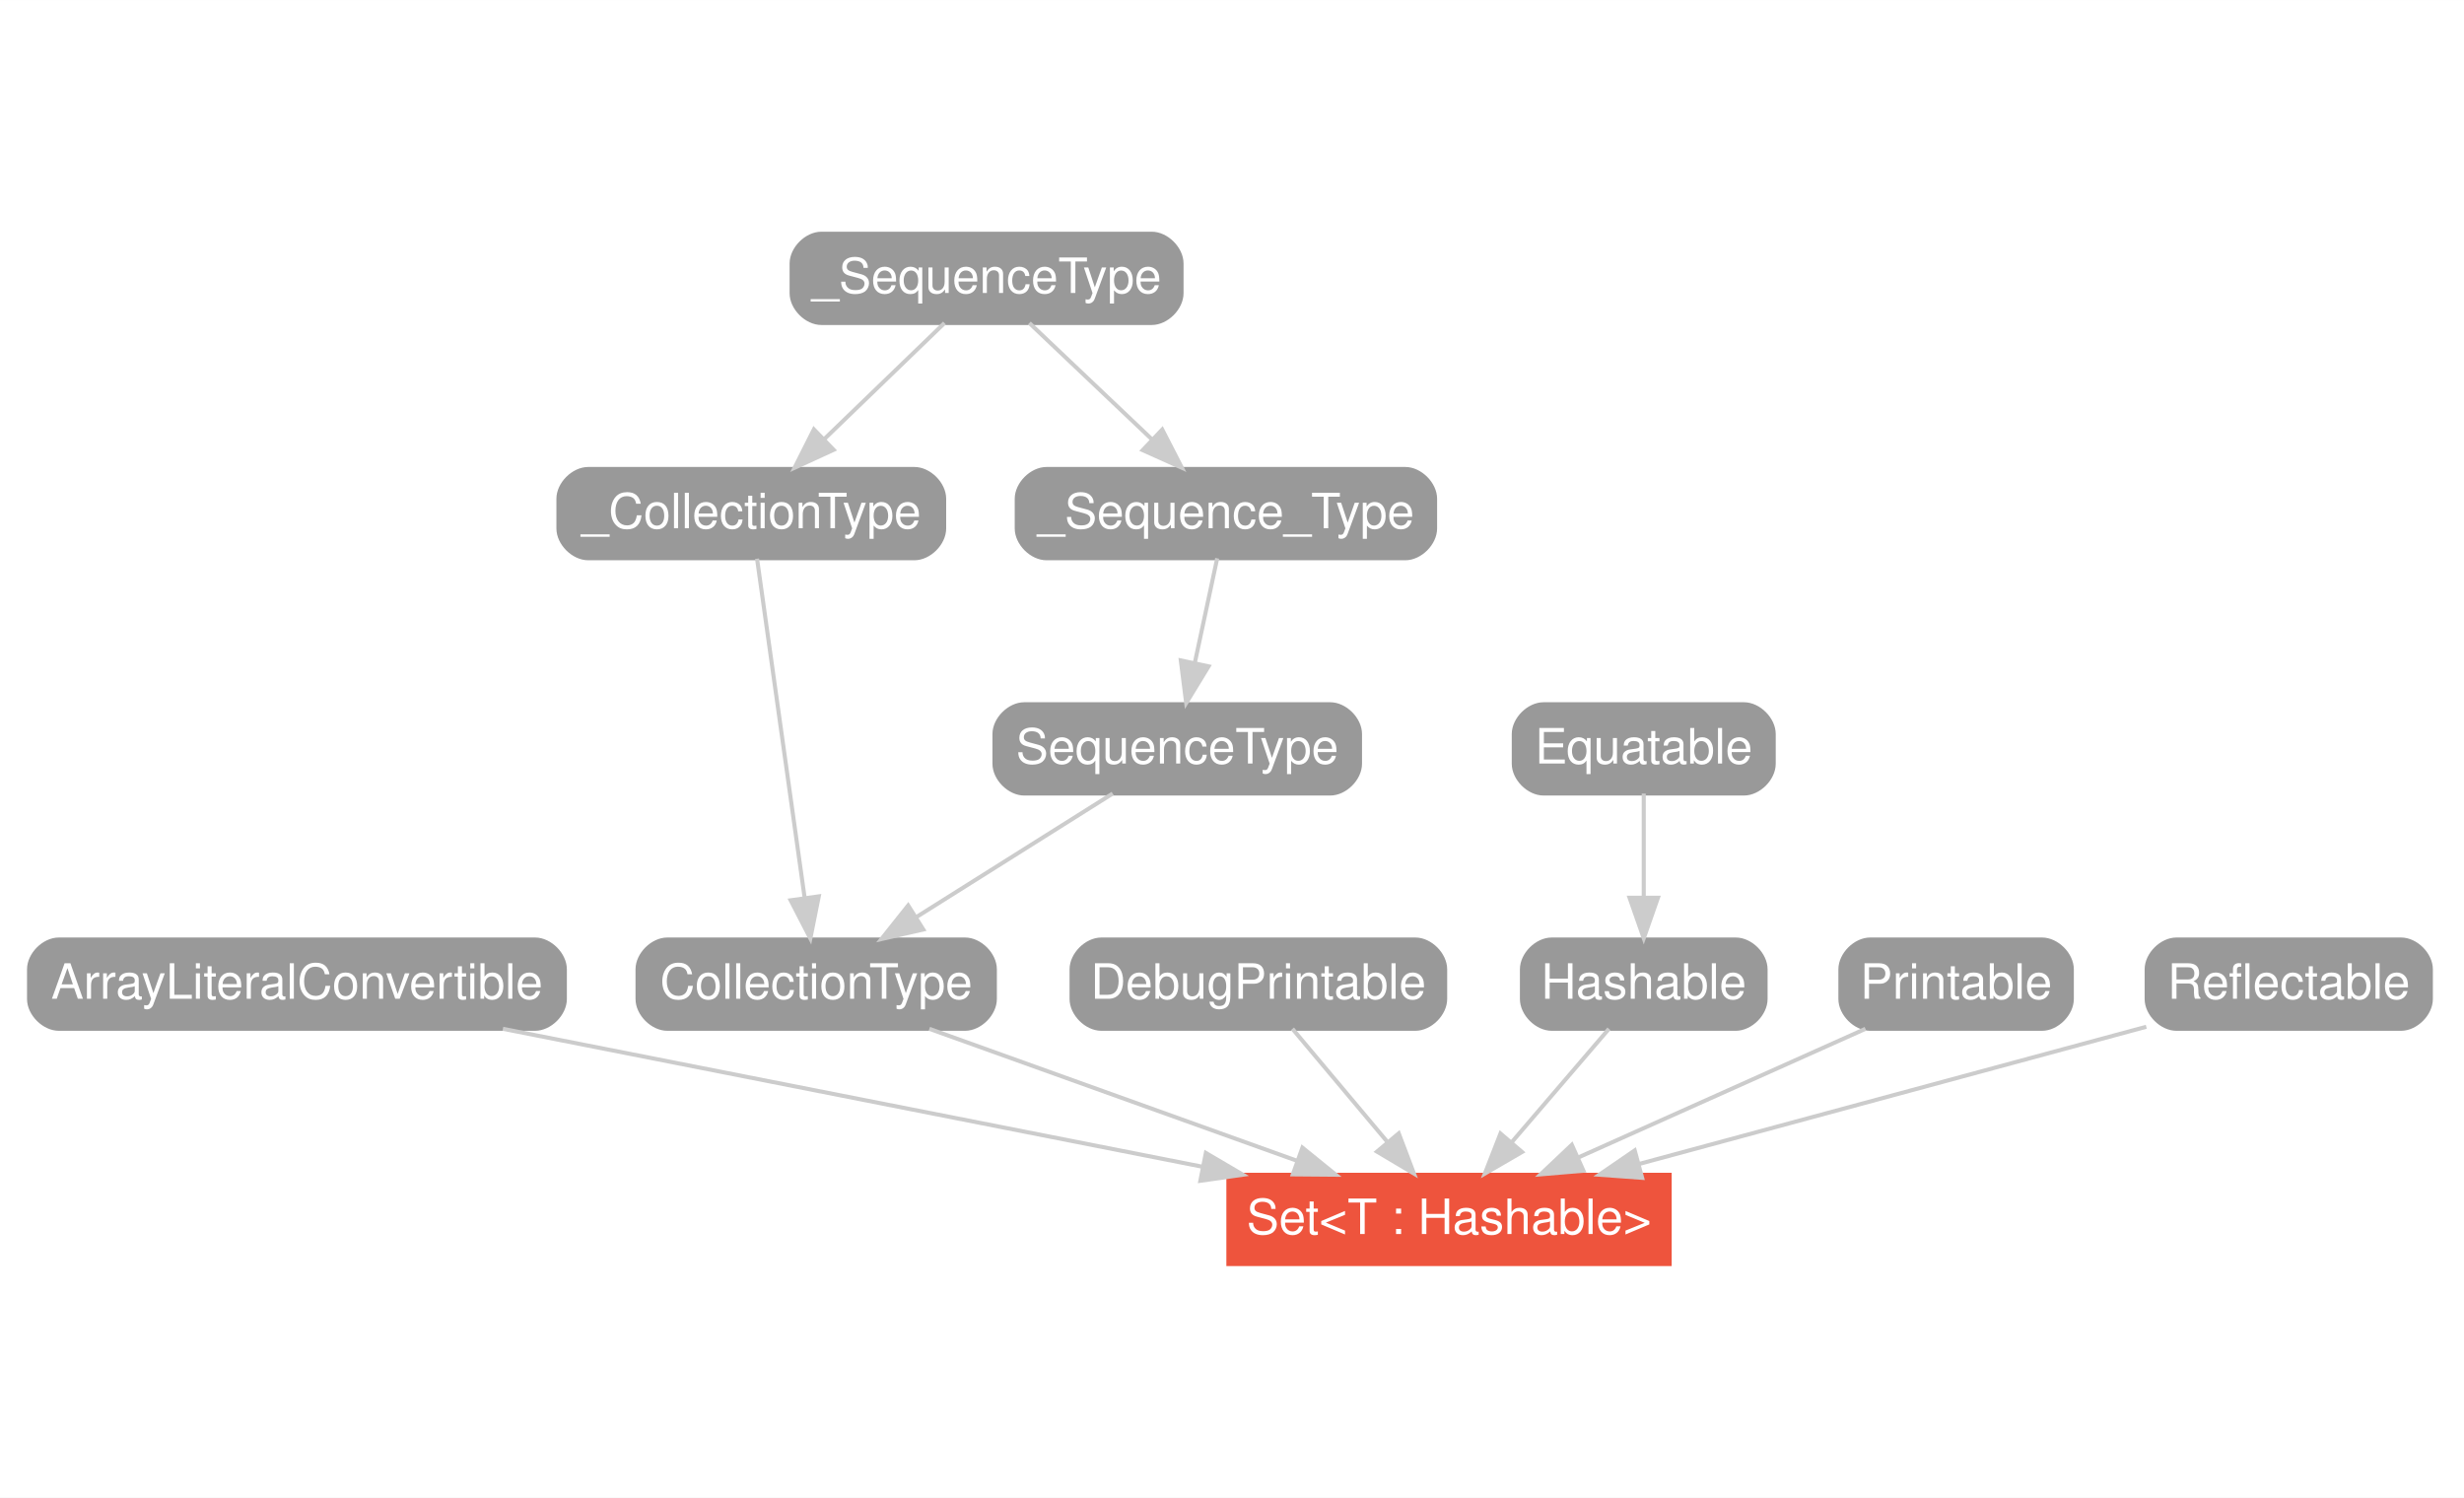
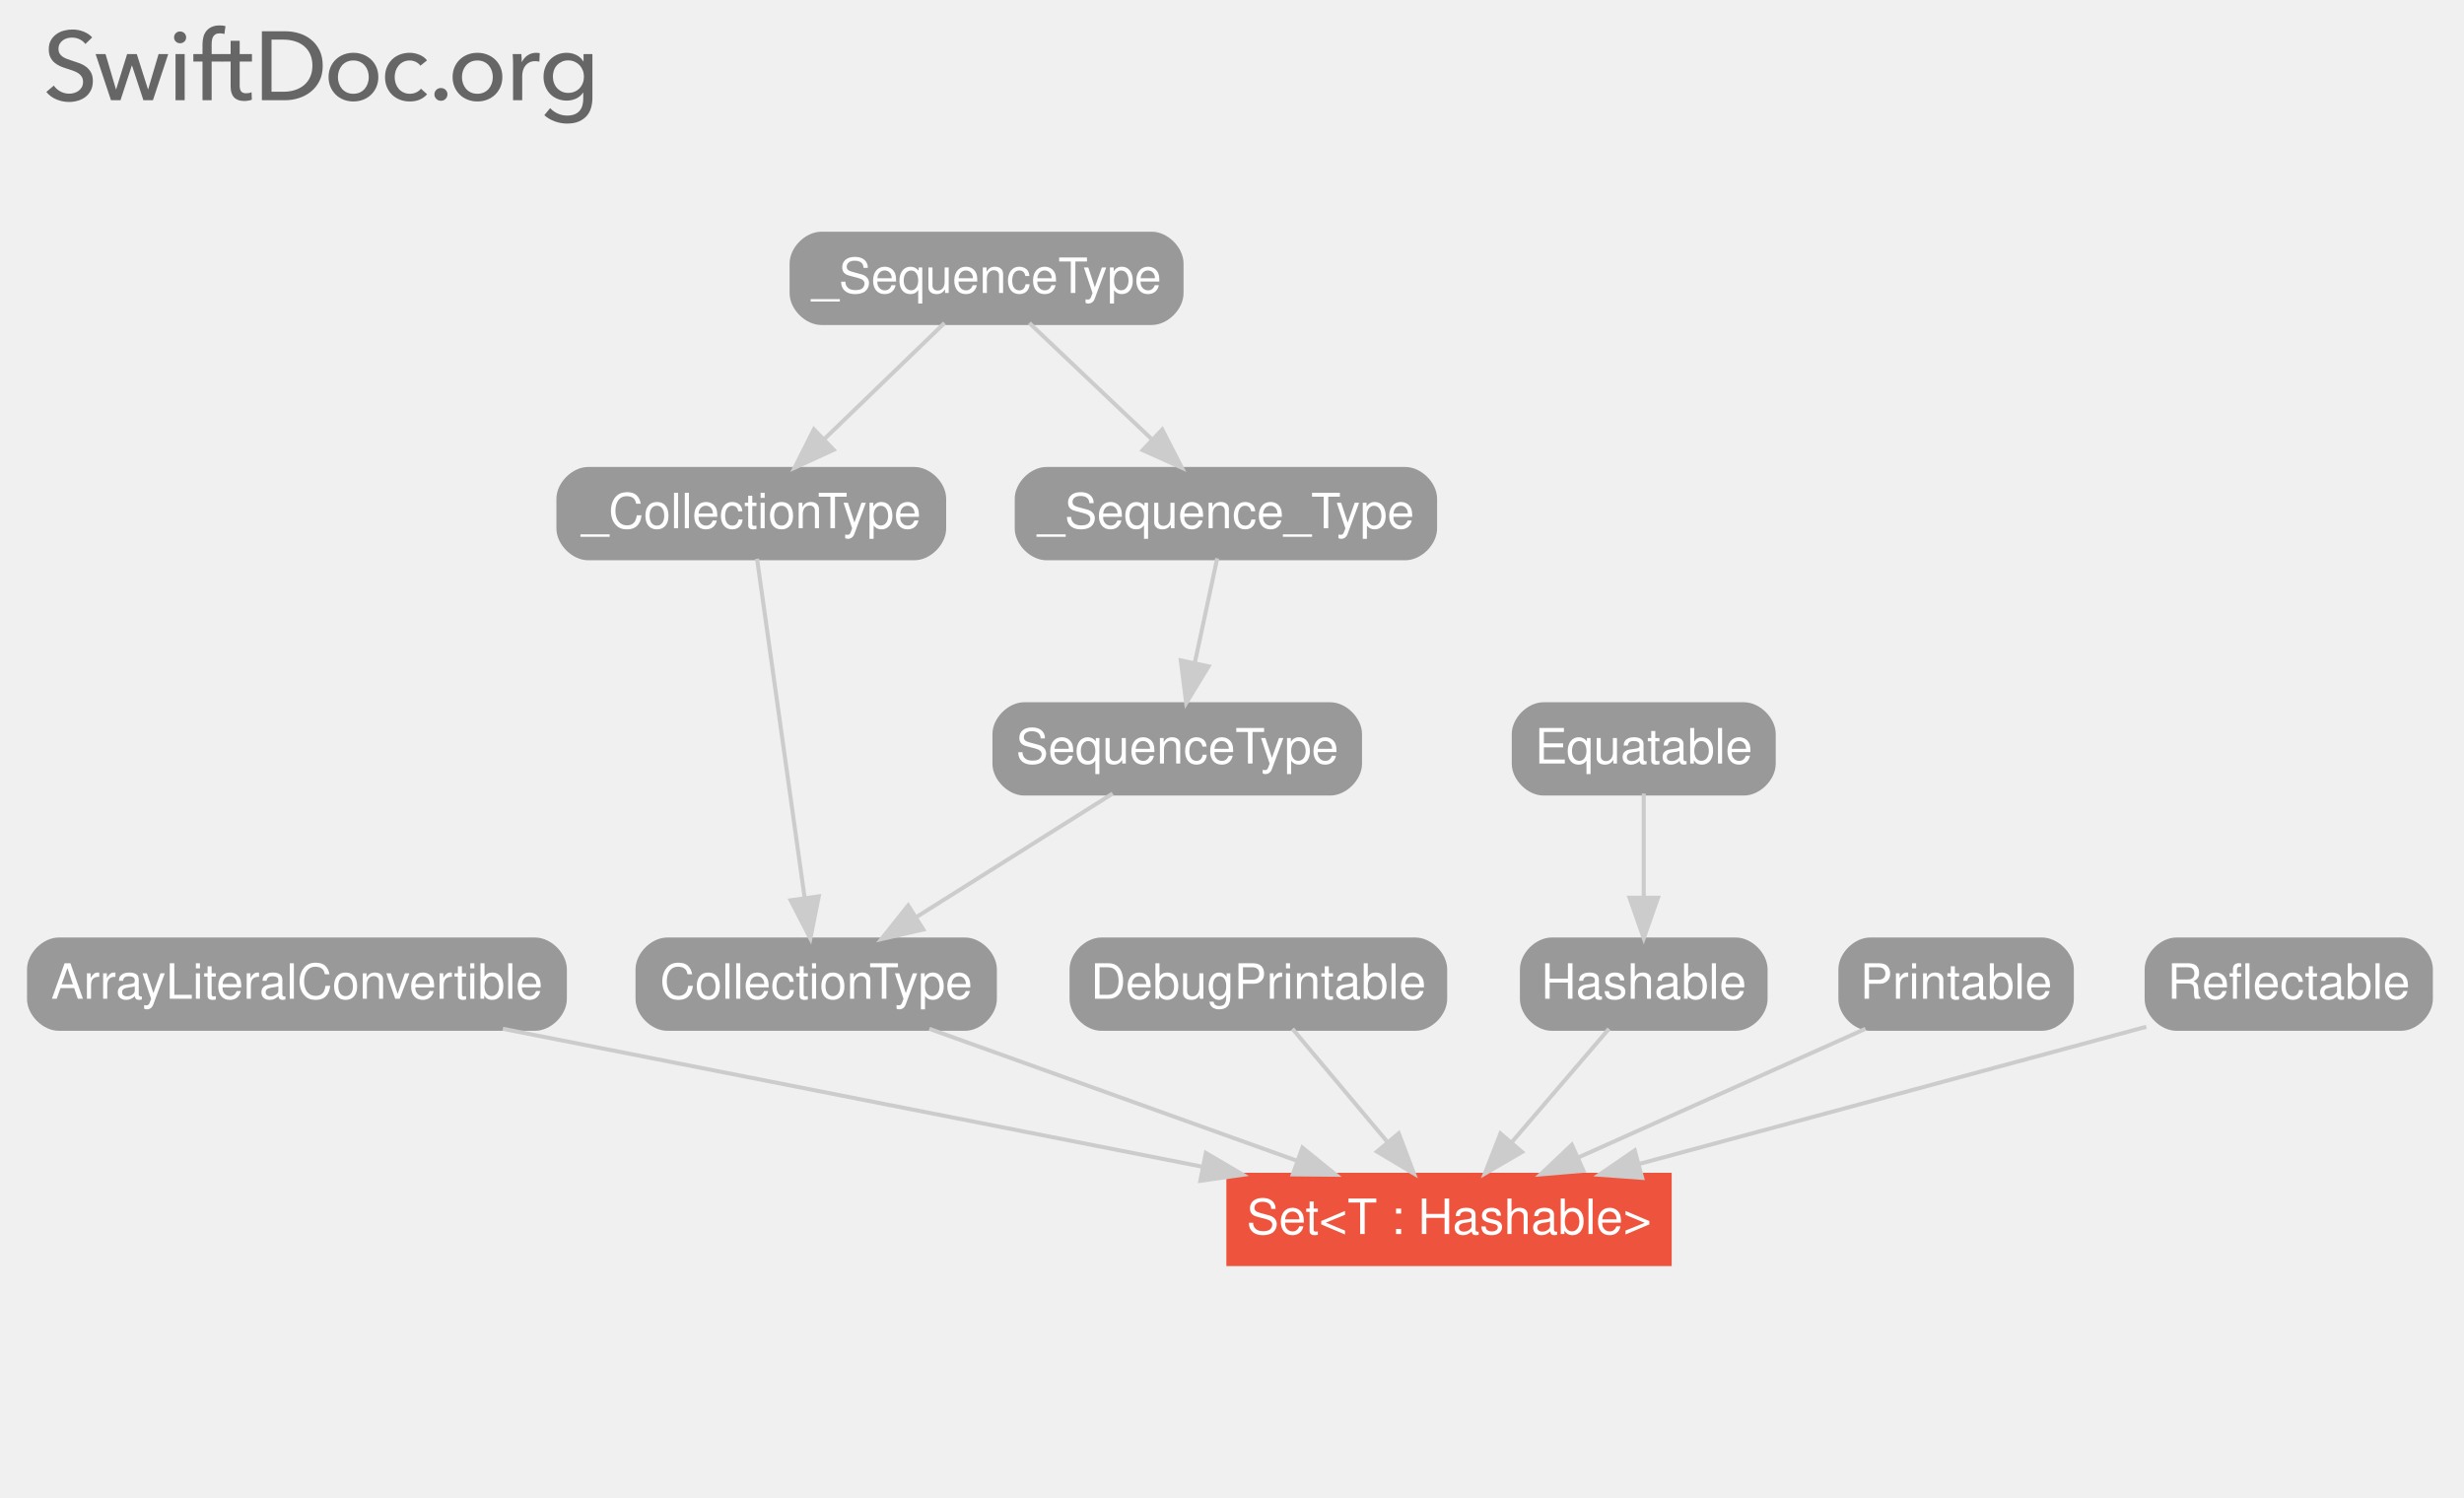
<svg xmlns="http://www.w3.org/2000/svg" xmlns:xlink="http://www.w3.org/1999/xlink" width="607pt" height="369pt" viewBox="0.00 0.00 607.40 369.20">
  <g id="graph0" class="graph" transform="scale(1 1) rotate(0) translate(7.2 311.6)">
-     <polygon fill="white" stroke="none" points="-7.2,57.6 -7.2,-311.6 600.2,-311.6 600.2,57.6 -7.2,57.6" />
+     <g transform="translate(0 -311.6)">
+       <g>
+         <path fill="#666666" d="M13.846,10.832c-0.336-0.464-0.792-0.844-1.368-1.14s-1.224-0.444-1.944-0.444         c-0.384,0-0.772,0.052-1.164,0.156C8.977,9.509,8.622,9.677,8.301,9.908c-0.32,0.232-0.58,0.52-0.78,0.864         c-0.2,0.344-0.3,0.756-0.3,1.236c0,0.464,0.092,0.852,0.276,1.164c0.184,0.312,0.432,0.576,0.744,0.792s0.68,0.4,1.104,0.552         c0.423,0.152,0.876,0.309,1.356,0.468c0.576,0.177,1.16,0.376,1.752,0.601c0.592,0.224,1.128,0.52,1.608,0.888         s0.872,0.828,1.176,1.38s0.456,1.252,0.456,2.101c0,0.88-0.164,1.644-0.492,2.292c-0.328,0.647-0.765,1.184-1.308,1.607         c-0.544,0.424-1.172,0.74-1.884,0.948s-1.444,0.312-2.196,0.312c-1.072,0-2.108-0.208-3.108-0.624         c-1-0.415-1.828-1.031-2.484-1.848l1.848-1.56c0.4,0.592,0.936,1.071,1.608,1.439c0.672,0.368,1.399,0.552,2.184,0.552         c0.4,0,0.8-0.056,1.2-0.168c0.4-0.111,0.764-0.288,1.092-0.527c0.328-0.24,0.596-0.54,0.804-0.9         c0.208-0.36,0.312-0.796,0.312-1.308s-0.108-0.94-0.324-1.284c-0.216-0.344-0.508-0.636-0.876-0.876s-0.796-0.444-1.284-0.612         c-0.488-0.168-1.004-0.34-1.548-0.516c-0.544-0.16-1.08-0.356-1.608-0.588c-0.528-0.232-1-0.528-1.416-0.889         c-0.416-0.359-0.752-0.804-1.008-1.332c-0.256-0.527-0.384-1.184-0.384-1.968c0-0.848,0.172-1.576,0.516-2.184         c0.344-0.608,0.792-1.112,1.344-1.512c0.552-0.4,1.176-0.692,1.872-0.876c0.696-0.184,1.396-0.276,2.1-0.276         c0.992,0,1.92,0.176,2.784,0.528c0.864,0.352,1.56,0.824,2.088,1.416L13.846,10.832z" />
+         <path fill="#666666" d="M18.813,13.304l2.568,8.688h0.048l2.712-8.688h2.376l2.76,8.688h0.048l2.568-8.688h2.376L30.501,24.68         h-2.352l-2.808-8.544h-0.048l-2.784,8.544h-2.352l-3.792-11.376H18.813z" />
+         <path fill="#666666" d="M38.685,9.2c0,0.416-0.147,0.76-0.44,1.032c-0.294,0.272-0.647,0.408-1.06,0.408s-0.762-0.14-1.047-0.42         c-0.286-0.28-0.429-0.62-0.429-1.02c0-0.416,0.143-0.764,0.429-1.044c0.286-0.28,0.635-0.42,1.047-0.42s0.766,0.14,1.06,0.42         C38.538,8.437,38.685,8.784,38.685,9.2z M38.325,24.68h-2.256V13.304h2.256V24.68z" />
+         <path fill="#666666" d="M47.613,15.152h-2.64v9.528h-2.256v-9.528h-2.256v-1.848h2.256v-2.376c0-0.672,0.076-1.292,0.228-1.86         c0.152-0.568,0.4-1.06,0.744-1.476c0.344-0.416,0.784-0.744,1.32-0.984c0.536-0.24,1.188-0.36,1.956-0.36         c0.544,0,1.016,0.056,1.416,0.168l-0.264,1.944c-0.176-0.048-0.352-0.088-0.528-0.12c-0.176-0.032-0.376-0.048-0.6-0.048         c-0.432,0-0.78,0.076-1.044,0.228c-0.264,0.152-0.468,0.356-0.612,0.612s-0.24,0.548-0.288,0.876         c-0.048,0.328-0.072,0.668-0.072,1.02v2.376h2.64V15.152z" />
+         <path fill="#666666" d="M54.909,15.152h-3.024v5.91c0,0.687,0.128,1.177,0.384,1.472c0.256,0.295,0.664,0.442,1.224,0.442         c0.208,0,0.432-0.021,0.672-0.065c0.24-0.044,0.456-0.11,0.648-0.198l0.072,1.848c-0.272,0.096-0.572,0.172-0.9,0.229         c-0.328,0.056-0.668,0.084-1.02,0.084c-1.072,0-1.892-0.296-2.46-0.889c-0.568-0.592-0.852-1.479-0.852-2.664v-6.168h-2.184         v-1.848h2.184V10.04h2.232v3.264h3.024V15.152z" />
+         <path fill="#666666" d="M57.356,7.688h5.832c1.088,0,2.176,0.16,3.264,0.48c1.088,0.32,2.072,0.824,2.952,1.512         s1.592,1.568,2.136,2.64c0.544,1.072,0.816,2.36,0.816,3.864c0,1.456-0.272,2.716-0.816,3.78s-1.256,1.943-2.136,2.64         s-1.864,1.216-2.952,1.561c-1.088,0.344-2.176,0.516-3.264,0.516h-5.832V7.688z M59.732,22.593h2.976         c1.024,0,1.972-0.145,2.844-0.432c0.872-0.288,1.624-0.704,2.256-1.248c0.632-0.544,1.124-1.216,1.476-2.017         c0.352-0.8,0.528-1.704,0.528-2.712c0-1.056-0.176-1.983-0.528-2.784c-0.353-0.8-0.844-1.468-1.476-2.004         c-0.632-0.536-1.384-0.944-2.256-1.224s-1.82-0.42-2.844-0.42h-2.976V22.593z" />
+         <path fill="#666666" d="M86.06,18.969c0,0.88-0.156,1.688-0.468,2.424c-0.312,0.736-0.744,1.372-1.296,1.908         c-0.552,0.536-1.204,0.952-1.956,1.248c-0.752,0.296-1.56,0.443-2.424,0.443c-0.864,0-1.672-0.147-2.424-0.443         c-0.752-0.296-1.4-0.712-1.944-1.248c-0.544-0.536-0.972-1.172-1.284-1.908c-0.312-0.735-0.468-1.544-0.468-2.424         s0.156-1.684,0.468-2.412c0.312-0.728,0.74-1.356,1.284-1.884c0.543-0.528,1.191-0.939,1.944-1.236         c0.752-0.296,1.56-0.444,2.424-0.444c0.864,0,1.672,0.148,2.424,0.444c0.752,0.297,1.404,0.708,1.956,1.236         c0.552,0.527,0.984,1.156,1.296,1.884C85.904,17.285,86.06,18.089,86.06,18.969z M83.708,18.98c0-0.542-0.084-1.061-0.252-1.556         c-0.169-0.494-0.414-0.929-0.734-1.304s-0.718-0.674-1.192-0.897s-1.015-0.335-1.625-0.335c-0.61,0-1.152,0.111-1.625,0.335         c-0.474,0.224-0.871,0.522-1.191,0.897c-0.321,0.375-0.566,0.81-0.734,1.304C76.184,17.92,76.1,18.438,76.1,18.98         c0,0.543,0.084,1.062,0.253,1.556c0.168,0.495,0.413,0.934,0.734,1.316c0.321,0.383,0.718,0.686,1.191,0.909         c0.473,0.224,1.015,0.335,1.625,0.335c0.61,0,1.151-0.111,1.625-0.335s0.871-0.526,1.192-0.909s0.565-0.821,0.734-1.316         C83.624,20.042,83.708,19.523,83.708,18.98z" />
+         <path fill="#666666" d="M96.428,16.184c-0.24-0.368-0.6-0.676-1.08-0.924s-0.992-0.372-1.536-0.372         c-0.592,0-1.116,0.112-1.572,0.336c-0.456,0.225-0.844,0.524-1.164,0.9c-0.32,0.376-0.564,0.812-0.732,1.308         s-0.252,1.017-0.252,1.56c0,0.545,0.084,1.064,0.252,1.561s0.412,0.933,0.732,1.308c0.32,0.376,0.712,0.677,1.176,0.9         c0.464,0.225,0.992,0.336,1.584,0.336c0.576,0,1.1-0.111,1.572-0.336c0.472-0.224,0.86-0.528,1.164-0.912l1.512,1.368         c-0.48,0.561-1.08,0.996-1.8,1.308c-0.72,0.312-1.536,0.468-2.448,0.468c-0.88,0-1.692-0.144-2.436-0.432         c-0.744-0.288-1.388-0.691-1.932-1.212c-0.544-0.52-0.972-1.147-1.284-1.884s-0.468-1.561-0.468-2.473         c0-0.896,0.152-1.711,0.456-2.447c0.304-0.736,0.728-1.368,1.272-1.896c0.543-0.527,1.188-0.936,1.932-1.224         c0.744-0.288,1.548-0.433,2.412-0.433c0.8,0,1.596,0.16,2.388,0.48s1.419,0.784,1.884,1.392L96.428,16.184z" />
+         <path fill="#666666" d="M103.1,23.24c0,0.417-0.152,0.784-0.456,1.104c-0.304,0.32-0.688,0.479-1.152,0.479         c-0.448,0-0.828-0.155-1.14-0.468c-0.312-0.312-0.468-0.676-0.468-1.092c0-0.432,0.152-0.804,0.456-1.116         c0.304-0.312,0.688-0.468,1.152-0.468c0.464,0,0.848,0.152,1.152,0.456C102.947,22.44,103.1,22.808,103.1,23.24z" />
+         <path fill="#666666" d="M116.635,18.969c0,0.88-0.156,1.688-0.468,2.424c-0.312,0.736-0.744,1.372-1.296,1.908         c-0.552,0.536-1.204,0.952-1.956,1.248c-0.752,0.296-1.56,0.443-2.424,0.443c-0.864,0-1.672-0.147-2.424-0.443         c-0.752-0.296-1.4-0.712-1.944-1.248c-0.544-0.536-0.972-1.172-1.284-1.908c-0.312-0.735-0.468-1.544-0.468-2.424         s0.156-1.684,0.468-2.412c0.312-0.728,0.74-1.356,1.284-1.884c0.543-0.528,1.191-0.939,1.944-1.236         c0.752-0.296,1.56-0.444,2.424-0.444c0.864,0,1.672,0.148,2.424,0.444c0.752,0.297,1.404,0.708,1.956,1.236         c0.552,0.527,0.984,1.156,1.296,1.884C116.479,17.285,116.635,18.089,116.635,18.969z M114.283,18.98         c0-0.542-0.084-1.061-0.252-1.556c-0.169-0.494-0.414-0.929-0.734-1.304s-0.718-0.674-1.192-0.897s-1.015-0.335-1.625-0.335         c-0.61,0-1.152,0.111-1.625,0.335c-0.474,0.224-0.871,0.522-1.191,0.897c-0.321,0.375-0.566,0.81-0.734,1.304         c-0.169,0.495-0.253,1.014-0.253,1.556c0,0.543,0.084,1.062,0.253,1.556c0.168,0.495,0.413,0.934,0.734,1.316         c0.321,0.383,0.718,0.686,1.191,0.909c0.473,0.224,1.015,0.335,1.625,0.335c0.61,0,1.151-0.111,1.625-0.335         s0.871-0.526,1.192-0.909s0.565-0.821,0.734-1.316C114.199,20.042,114.283,19.523,114.283,18.98z" />
+         <path fill="#666666" d="M119.251,14.577c-0.016-0.48-0.04-0.904-0.072-1.272h2.136c0.032,0.288,0.056,0.62,0.072,0.996         c0.016,0.376,0.024,0.684,0.024,0.924h0.072c0.32-0.672,0.788-1.212,1.404-1.62c0.616-0.408,1.308-0.612,2.076-0.612         c0.352,0,0.648,0.033,0.888,0.097l-0.096,2.088c-0.32-0.08-0.664-0.12-1.032-0.12c-0.544,0-1.016,0.101-1.416,0.3         c-0.4,0.2-0.732,0.468-0.996,0.805c-0.264,0.336-0.46,0.724-0.588,1.163c-0.128,0.44-0.192,0.9-0.192,1.381v5.976h-2.256v-8.928         C119.275,15.449,119.267,15.056,119.251,14.577z" />
+         <path fill="#666666" d="M128.419,26.625c0.496,0.56,1.116,1.008,1.86,1.344c0.744,0.336,1.508,0.504,2.292,0.504         c0.752,0,1.384-0.108,1.896-0.324s0.924-0.512,1.236-0.888s0.536-0.82,0.672-1.332c0.136-0.513,0.204-1.064,0.204-1.656v-1.464         h-0.048c-0.416,0.641-0.984,1.128-1.704,1.464c-0.72,0.336-1.488,0.504-2.304,0.504c-0.864,0-1.652-0.151-2.364-0.456         c-0.712-0.304-1.316-0.72-1.812-1.248c-0.496-0.527-0.88-1.147-1.152-1.859s-0.408-1.477-0.408-2.292         c0-0.816,0.136-1.584,0.408-2.305c0.272-0.72,0.656-1.348,1.152-1.884c0.496-0.535,1.096-0.96,1.8-1.271         c0.704-0.312,1.488-0.469,2.352-0.469c0.816,0,1.596,0.177,2.34,0.528c0.744,0.353,1.332,0.888,1.764,1.608h0.048v-1.824h2.184         v10.8c0,0.832-0.104,1.628-0.312,2.388c-0.208,0.76-0.56,1.433-1.056,2.017s-1.144,1.052-1.944,1.404         c-0.8,0.352-1.792,0.527-2.976,0.527c-0.992,0-1.988-0.18-2.988-0.54c-1-0.359-1.86-0.868-2.58-1.523L128.419,26.625z          M129.091,18.873c0,0.527,0.084,1.031,0.253,1.512c0.168,0.479,0.417,0.904,0.746,1.271c0.329,0.369,0.726,0.664,1.192,0.889         c0.465,0.224,0.995,0.336,1.589,0.336c0.577,0,1.107-0.104,1.589-0.312c0.481-0.207,0.891-0.491,1.228-0.852         s0.598-0.784,0.782-1.272c0.185-0.487,0.277-1.012,0.277-1.571c0-0.544-0.093-1.057-0.277-1.536         c-0.185-0.48-0.449-0.904-0.794-1.272c-0.345-0.367-0.755-0.66-1.228-0.876c-0.474-0.216-1-0.324-1.577-0.324         c-0.594,0-1.124,0.108-1.589,0.324c-0.466,0.216-0.863,0.504-1.192,0.864s-0.578,0.784-0.746,1.271         C129.175,17.812,129.091,18.329,129.091,18.873z" />
+       </g>
+       <g>
+         <a xlink:href="/" pointer-events="all" target="_top">
+           <polygon fill="none" points="0,0 145,0 145,35 0,35 0,0" />
+         </a>
+       </g>
+     </g>
    <g id="node1" class="node">
      <g id="a_node1">
-         <a xlink:href="/protocol/ArrayLiteralConvertible/" xlink:title="ArrayLiteralConvertible">
+         <a xlink:href="/protocol/ArrayLiteralConvertible/" target="_top">
          <path fill="#999999" stroke="#999999" d="M124.705,-80C124.705,-80 7.295,-80 7.295,-80 3.629,-80 -0.038,-76.333 -0.038,-72.667 -0.038,-72.667 -0.038,-65.333 -0.038,-65.333 -0.038,-61.667 3.629,-58 7.295,-58 7.295,-58 124.705,-58 124.705,-58 128.371,-58 132.038,-61.667 132.038,-65.333 132.038,-65.333 132.038,-72.667 132.038,-72.667 132.038,-76.333 128.371,-80 124.705,-80" />
          <text text-anchor="middle" x="66" y="-65.4" font-family="Helvetica,sans-Serif" font-size="12.00" fill="white">ArrayLiteralConvertible</text>
        </a>
      </g>
    </g>
    <g id="node9" class="node">
      <g id="a_node9">
-         <a xlink:href="/type/Set/" xlink:title="Set&lt;T : Hashable&gt;">
+         <a xlink:href="/type/Set/" target="_top">
          <polygon fill="#ee543d" stroke="#ee543d" points="404.388,-22 295.612,-22 295.612,-0 404.388,-0 404.388,-22" />
          <text text-anchor="middle" x="350" y="-7.4" font-family="Helvetica,sans-Serif" font-size="12.00" fill="white">Set&lt;T : Hashable&gt;</text>
        </a>
      </g>
    </g>
    <g id="edge3" class="edge">
      <path fill="none" stroke="#cccccc" d="M116.774,-57.988C165.087,-48.462 237.832,-34.118 289.211,-23.987" />
      <polygon fill="#cccccc" stroke="#cccccc" points="290.054,-27.388 299.188,-22.019 288.7,-20.52 290.054,-27.388" />
    </g>
    <g id="node2" class="node">
      <g id="a_node2">
-         <a xlink:href="/protocol/CollectionType/" xlink:title="CollectionType">
+         <a xlink:href="/protocol/CollectionType/" target="_top">
          <path fill="#999999" stroke="#999999" d="M230.704,-80C230.704,-80 157.296,-80 157.296,-80 153.63,-80 149.963,-76.333 149.963,-72.667 149.963,-72.667 149.963,-65.333 149.963,-65.333 149.963,-61.667 153.63,-58 157.296,-58 157.296,-58 230.704,-58 230.704,-58 234.37,-58 238.037,-61.667 238.037,-65.333 238.037,-65.333 238.037,-72.667 238.037,-72.667 238.037,-76.333 234.37,-80 230.704,-80" />
          <text text-anchor="middle" x="194" y="-65.4" font-family="Helvetica,sans-Serif" font-size="12.00" fill="white">CollectionType</text>
        </a>
      </g>
    </g>
    <g id="edge2" class="edge">
      <path fill="none" stroke="#cccccc" d="M221.89,-57.988C247.212,-48.898 284.752,-35.422 312.657,-25.405" />
      <polygon fill="#cccccc" stroke="#cccccc" points="313.86,-28.692 322.089,-22.019 311.495,-22.104 313.86,-28.692" />
    </g>
    <g id="node3" class="node">
      <g id="a_node3">
-         <a xlink:href="/protocol/DebugPrintable/" xlink:title="DebugPrintable">
+         <a xlink:href="/protocol/DebugPrintable/" target="_top">
          <path fill="#999999" stroke="#999999" d="M341.71,-80C341.71,-80 264.29,-80 264.29,-80 260.624,-80 256.957,-76.333 256.957,-72.667 256.957,-72.667 256.957,-65.333 256.957,-65.333 256.957,-61.667 260.624,-58 264.29,-58 264.29,-58 341.71,-58 341.71,-58 345.376,-58 349.043,-61.667 349.043,-65.333 349.043,-65.333 349.043,-72.667 349.043,-72.667 349.043,-76.333 345.376,-80 341.71,-80" />
          <text text-anchor="middle" x="303" y="-65.4" font-family="Helvetica,sans-Serif" font-size="12.00" fill="white">DebugPrintable</text>
        </a>
      </g>
    </g>
    <g id="edge5" class="edge">
      <path fill="none" stroke="#cccccc" d="M311.403,-57.988C317.872,-50.281 326.988,-39.419 334.736,-30.187" />
      <polygon fill="#cccccc" stroke="#cccccc" points="337.604,-32.214 341.352,-22.304 332.242,-27.714 337.604,-32.214" />
    </g>
    <g id="node4" class="node">
      <g id="a_node4">
-         <a xlink:href="/protocol/Equatable/" xlink:title="Equatable">
+         <a xlink:href="/protocol/Equatable/" target="_top">
          <path fill="#999999" stroke="#999999" d="M422.702,-138C422.702,-138 373.298,-138 373.298,-138 369.632,-138 365.965,-134.333 365.965,-130.667 365.965,-130.667 365.965,-123.333 365.965,-123.333 365.965,-119.667 369.632,-116 373.298,-116 373.298,-116 422.702,-116 422.702,-116 426.368,-116 430.035,-119.667 430.035,-123.333 430.035,-123.333 430.035,-130.667 430.035,-130.667 430.035,-134.333 426.368,-138 422.702,-138" />
          <text text-anchor="middle" x="398" y="-123.4" font-family="Helvetica,sans-Serif" font-size="12.00" fill="white">Equatable</text>
        </a>
      </g>
    </g>
    <g id="node5" class="node">
      <g id="a_node5">
-         <a xlink:href="/protocol/Hashable/" xlink:title="Hashable">
+         <a xlink:href="/protocol/Hashable/" target="_top">
          <path fill="#999999" stroke="#999999" d="M420.694,-80C420.694,-80 375.306,-80 375.306,-80 371.639,-80 367.973,-76.333 367.973,-72.667 367.973,-72.667 367.973,-65.333 367.973,-65.333 367.973,-61.667 371.639,-58 375.306,-58 375.306,-58 420.694,-58 420.694,-58 424.361,-58 428.027,-61.667 428.027,-65.333 428.027,-65.333 428.027,-72.667 428.027,-72.667 428.027,-76.333 424.361,-80 420.694,-80" />
          <text text-anchor="middle" x="398" y="-65.4" font-family="Helvetica,sans-Serif" font-size="12.00" fill="white">Hashable</text>
        </a>
      </g>
    </g>
    <g id="edge7" class="edge">
      <path fill="none" stroke="#cccccc" d="M398,-115.988C398,-108.91 398,-99.171 398,-90.478" />
      <polygon fill="#cccccc" stroke="#cccccc" points="401.5,-90.304 398,-80.304 394.5,-90.304 401.5,-90.304" />
    </g>
    <g id="edge1" class="edge">
      <path fill="none" stroke="#cccccc" d="M389.419,-57.988C382.745,-50.202 373.312,-39.197 365.347,-29.905" />
      <polygon fill="#cccccc" stroke="#cccccc" points="367.997,-27.619 358.832,-22.304 362.682,-32.174 367.997,-27.619" />
    </g>
    <g id="node6" class="node">
      <g id="a_node6">
-         <a xlink:href="/protocol/Printable/" xlink:title="Printable">
+         <a xlink:href="/protocol/Printable/" target="_top">
          <path fill="#999999" stroke="#999999" d="M496.187,-80C496.187,-80 453.813,-80 453.813,-80 450.147,-80 446.48,-76.333 446.48,-72.667 446.48,-72.667 446.48,-65.333 446.48,-65.333 446.48,-61.667 450.147,-58 453.813,-58 453.813,-58 496.187,-58 496.187,-58 499.853,-58 503.52,-61.667 503.52,-65.333 503.52,-65.333 503.52,-72.667 503.52,-72.667 503.52,-76.333 499.853,-80 496.187,-80" />
          <text text-anchor="middle" x="475" y="-65.4" font-family="Helvetica,sans-Serif" font-size="12.00" fill="white">Printable</text>
        </a>
      </g>
    </g>
    <g id="edge4" class="edge">
      <path fill="none" stroke="#cccccc" d="M452.653,-57.988C432.955,-49.164 404.031,-36.206 381.902,-26.292" />
      <polygon fill="#cccccc" stroke="#cccccc" points="383.132,-23.008 372.575,-22.114 380.271,-29.396 383.132,-23.008" />
    </g>
    <g id="node7" class="node">
      <g id="a_node7">
-         <a xlink:href="/protocol/Reflectable/" xlink:title="Reflectable">
+         <a xlink:href="/protocol/Reflectable/" target="_top">
          <path fill="#999999" stroke="#999999" d="M584.693,-80C584.693,-80 529.307,-80 529.307,-80 525.64,-80 521.974,-76.333 521.974,-72.667 521.974,-72.667 521.974,-65.333 521.974,-65.333 521.974,-61.667 525.64,-58 529.307,-58 529.307,-58 584.693,-58 584.693,-58 588.36,-58 592.026,-61.667 592.026,-65.333 592.026,-65.333 592.026,-72.667 592.026,-72.667 592.026,-76.333 588.36,-80 584.693,-80" />
          <text text-anchor="middle" x="557" y="-65.4" font-family="Helvetica,sans-Serif" font-size="12.00" fill="white">Reflectable</text>
        </a>
      </g>
    </g>
    <g id="edge6" class="edge">
      <path fill="none" stroke="#cccccc" d="M521.885,-58.5C487.472,-49.191 434.803,-34.942 396.838,-24.671" />
      <polygon fill="#cccccc" stroke="#cccccc" points="397.602,-21.252 387.035,-22.019 395.774,-28.009 397.602,-21.252" />
    </g>
    <g id="node8" class="node">
      <g id="a_node8">
-         <a xlink:href="/protocol/SequenceType/" xlink:title="SequenceType">
+         <a xlink:href="/protocol/SequenceType/" target="_top">
          <path fill="#999999" stroke="#999999" d="M320.718,-138C320.718,-138 245.282,-138 245.282,-138 241.615,-138 237.949,-134.333 237.949,-130.667 237.949,-130.667 237.949,-123.333 237.949,-123.333 237.949,-119.667 241.615,-116 245.282,-116 245.282,-116 320.718,-116 320.718,-116 324.385,-116 328.051,-119.667 328.051,-123.333 328.051,-123.333 328.051,-130.667 328.051,-130.667 328.051,-134.333 324.385,-138 320.718,-138" />
          <text text-anchor="middle" x="283" y="-123.4" font-family="Helvetica,sans-Serif" font-size="12.00" fill="white">SequenceType</text>
        </a>
      </g>
    </g>
    <g id="edge9" class="edge">
      <path fill="none" stroke="#cccccc" d="M267.089,-115.988C253.63,-107.52 234.122,-95.245 218.645,-85.507" />
      <polygon fill="#cccccc" stroke="#cccccc" points="220.402,-82.477 210.074,-80.114 216.674,-88.402 220.402,-82.477" />
    </g>
    <g id="node10" class="node">
      <g id="a_node10">
-         <a xlink:href="/protocol/_CollectionType/" xlink:title="_CollectionType">
+         <a xlink:href="/protocol/_CollectionType/" target="_top">
          <path fill="#999999" stroke="#999999" d="M218.208,-196C218.208,-196 137.792,-196 137.792,-196 134.126,-196 130.459,-192.333 130.459,-188.667 130.459,-188.667 130.459,-181.333 130.459,-181.333 130.459,-177.667 134.126,-174 137.792,-174 137.792,-174 218.208,-174 218.208,-174 221.874,-174 225.541,-177.667 225.541,-181.333 225.541,-181.333 225.541,-188.667 225.541,-188.667 225.541,-192.333 221.874,-196 218.208,-196" />
          <text text-anchor="middle" x="178" y="-181.4" font-family="Helvetica,sans-Serif" font-size="12.00" fill="white">_CollectionType</text>
        </a>
      </g>
    </g>
    <g id="edge8" class="edge">
      <path fill="none" stroke="#cccccc" d="M179.42,-173.883C182.046,-155.17 187.709,-114.827 191.153,-90.287" />
      <polygon fill="#cccccc" stroke="#cccccc" points="194.636,-90.647 192.56,-80.258 187.704,-89.674 194.636,-90.647" />
    </g>
    <g id="node11" class="node">
      <g id="a_node11">
-         <a xlink:href="/protocol/_SequenceType/" xlink:title="_SequenceType">
+         <a xlink:href="/protocol/_SequenceType/" target="_top">
          <path fill="#999999" stroke="#999999" d="M276.724,-254C276.724,-254 195.276,-254 195.276,-254 191.609,-254 187.943,-250.333 187.943,-246.667 187.943,-246.667 187.943,-239.333 187.943,-239.333 187.943,-235.667 191.609,-232 195.276,-232 195.276,-232 276.724,-232 276.724,-232 280.391,-232 284.057,-235.667 284.057,-239.333 284.057,-239.333 284.057,-246.667 284.057,-246.667 284.057,-250.333 280.391,-254 276.724,-254" />
          <text text-anchor="middle" x="236" y="-239.4" font-family="Helvetica,sans-Serif" font-size="12.00" fill="white">_SequenceType</text>
        </a>
      </g>
    </g>
    <g id="edge10" class="edge">
      <path fill="none" stroke="#cccccc" d="M225.631,-231.988C217.403,-224.045 205.707,-212.751 195.963,-203.344" />
      <polygon fill="#cccccc" stroke="#cccccc" points="198.297,-200.732 188.672,-196.304 193.435,-205.768 198.297,-200.732" />
    </g>
    <g id="node12" class="node">
      <g id="a_node12">
-         <a xlink:href="/protocol/_Sequence_Type/" xlink:title="_Sequence_Type">
+         <a xlink:href="/protocol/_Sequence_Type/" target="_top">
          <path fill="#999999" stroke="#999999" d="M339.228,-196C339.228,-196 250.772,-196 250.772,-196 247.105,-196 243.439,-192.333 243.439,-188.667 243.439,-188.667 243.439,-181.333 243.439,-181.333 243.439,-177.667 247.105,-174 250.772,-174 250.772,-174 339.228,-174 339.228,-174 342.895,-174 346.561,-177.667 346.561,-181.333 346.561,-181.333 346.561,-188.667 346.561,-188.667 346.561,-192.333 342.895,-196 339.228,-196" />
          <text text-anchor="middle" x="295" y="-181.4" font-family="Helvetica,sans-Serif" font-size="12.00" fill="white">_Sequence_Type</text>
        </a>
      </g>
    </g>
    <g id="edge12" class="edge">
      <path fill="none" stroke="#cccccc" d="M246.548,-231.988C254.917,-224.045 266.816,-212.751 276.727,-203.344" />
      <polygon fill="#cccccc" stroke="#cccccc" points="279.301,-205.727 284.144,-196.304 274.482,-200.65 279.301,-205.727" />
    </g>
    <g id="edge11" class="edge">
      <path fill="none" stroke="#cccccc" d="M292.855,-173.988C291.321,-166.831 289.205,-156.955 287.326,-148.189" />
      <polygon fill="#cccccc" stroke="#cccccc" points="290.726,-147.349 285.208,-138.304 283.881,-148.815 290.726,-147.349" />
    </g>
  </g>
</svg>
